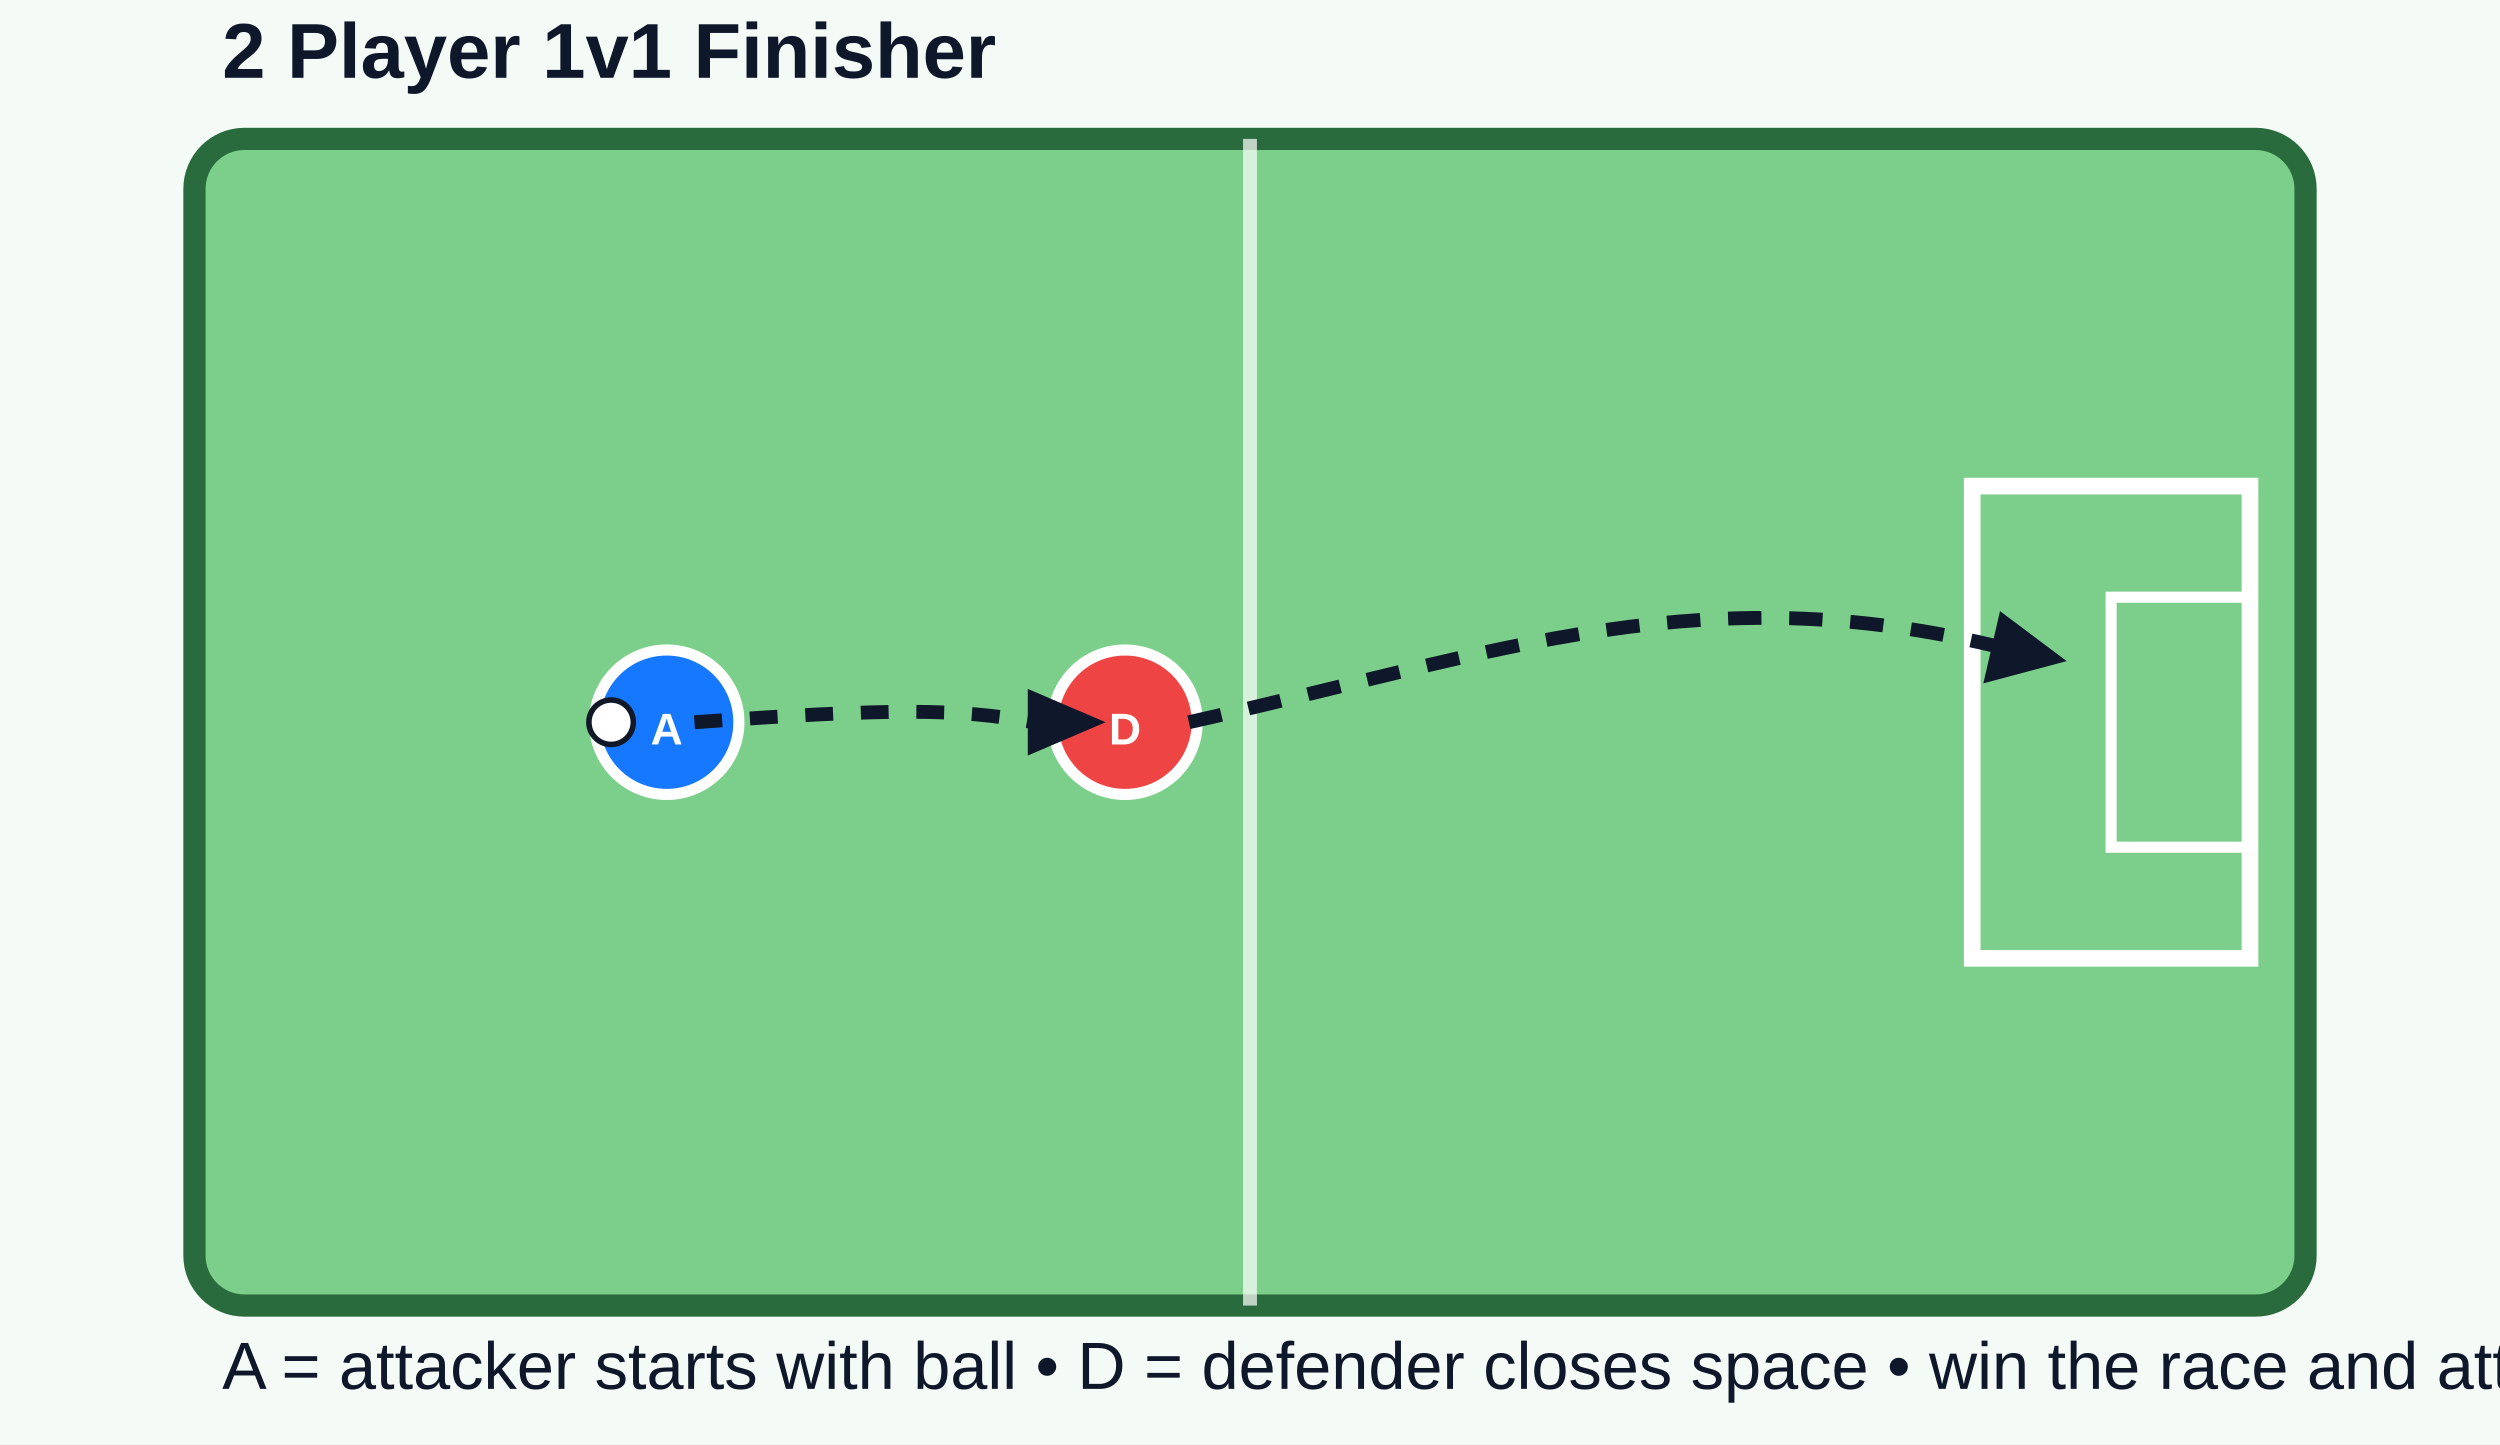
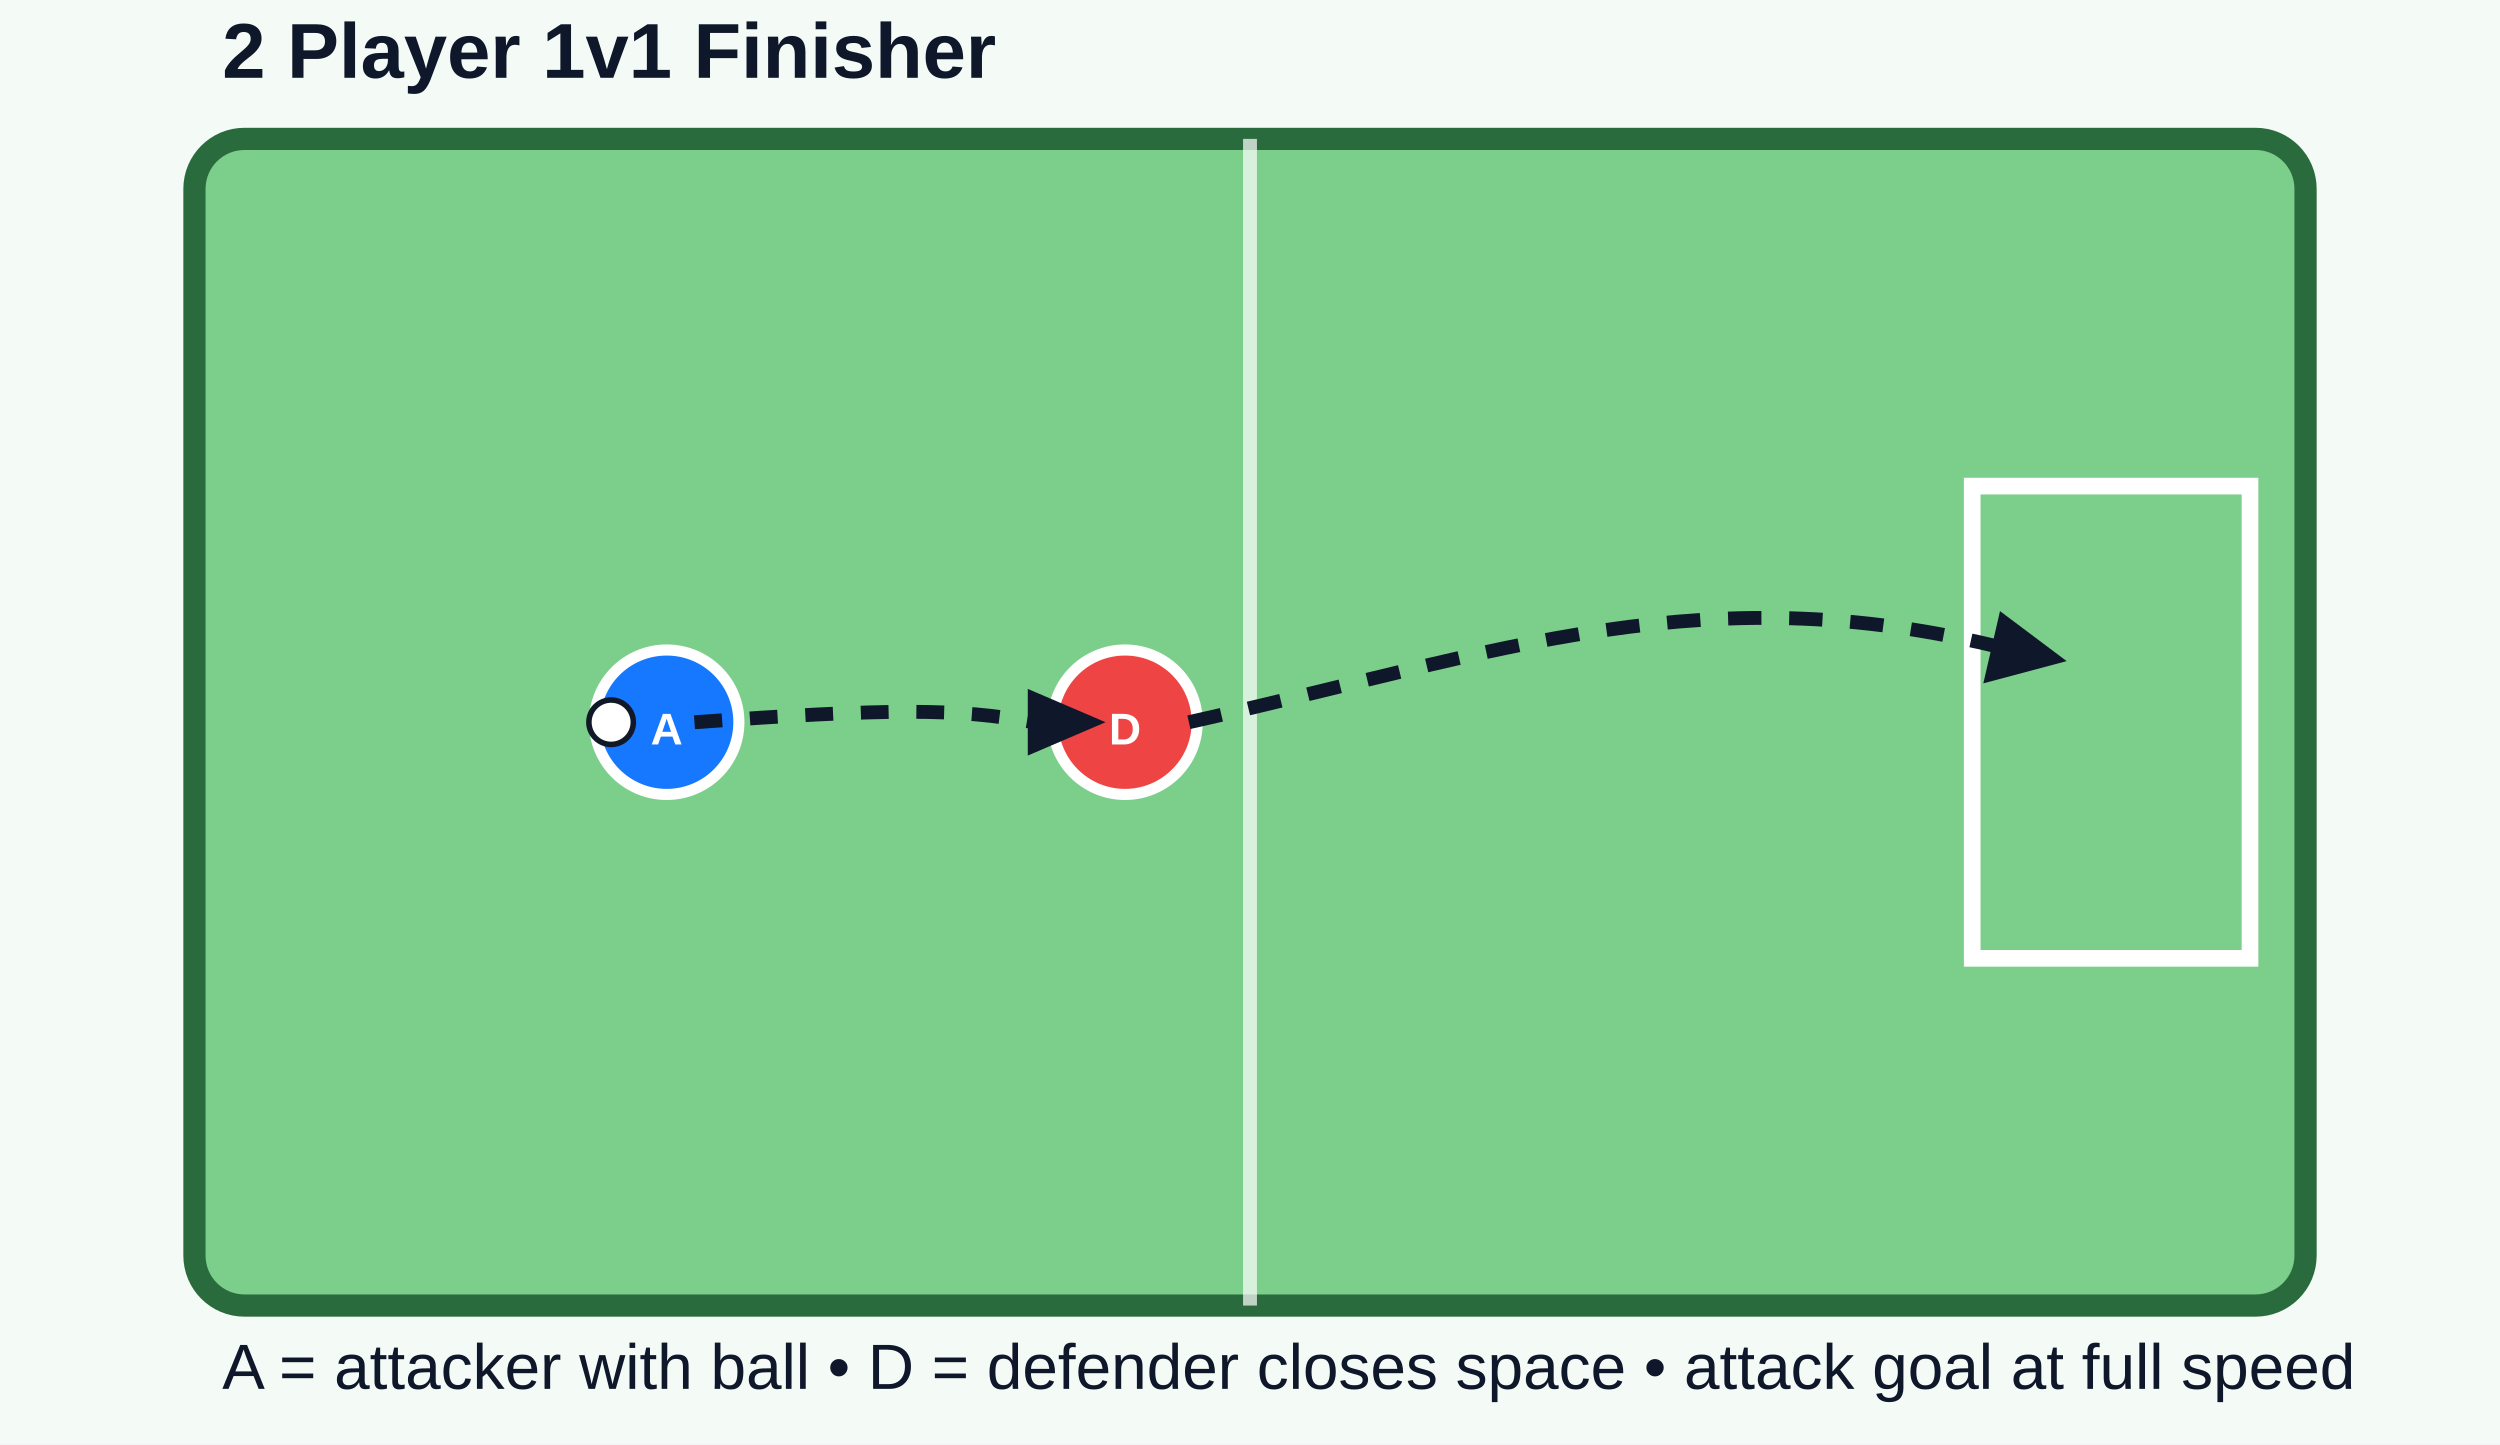
<svg xmlns="http://www.w3.org/2000/svg" width="900" height="520" viewBox="0 0 900 520">
  <rect width="900" height="520" fill="#f4fbf7" />
  <rect x="70" y="50" width="760" height="420" rx="18" fill="#7ccf8a" stroke="#2a6b3d" stroke-width="8" />
  <line x1="450" y1="50" x2="450" y2="470" stroke="#ffffff" stroke-width="5" opacity="0.7" />
  <rect x="710" y="175" width="100" height="170" fill="none" stroke="#ffffff" stroke-width="6" />
-   <rect x="760" y="215" width="50" height="90" fill="none" stroke="#ffffff" stroke-width="4" />
  <circle cx="240" cy="260" r="26" fill="#1677ff" stroke="#ffffff" stroke-width="4" />
-   <text x="240" y="268" text-anchor="middle" font-family="Arial, sans-serif" font-weight="700" font-size="16" fill="#fff">A</text>
+   <text x="240" y="268" text-anchor="middle" font-family="Arial" font-weight="700" font-size="16" fill="#fff">A</text>
  <circle cx="405" cy="260" r="26" fill="#ef4444" stroke="#ffffff" stroke-width="4" />
-   <text x="405" y="268" text-anchor="middle" font-family="Arial, sans-serif" font-weight="700" font-size="16" fill="#fff">D</text>
+   <text x="405" y="268" text-anchor="middle" font-family="Arial" font-weight="700" font-size="16" fill="#fff">D</text>
  <circle cx="220" cy="260" r="8" fill="#ffffff" stroke="#111827" stroke-width="2" />
  <path d="M250 260 C320 255, 345 255, 372 260" fill="none" stroke="#0f172a" stroke-width="5" stroke-dasharray="10 10" />
  <polygon points="370,248 398,260 370,272" fill="#0f172a" />
  <path d="M428 260 C540 235, 615 205, 728 235" fill="none" stroke="#0f172a" stroke-width="5" stroke-dasharray="12 10" />
  <polygon points="720,220 744,238 714,246" fill="#0f172a" />
-   <text x="80" y="28" font-family="Arial, sans-serif" font-size="28" font-weight="700" fill="#0f172a">2 Player 1v1 Finisher</text>
-   <text x="80" y="500" font-family="Arial, sans-serif" font-size="24" fill="#0f172a">A = attacker starts with ball • D = defender closes space • win the race and attack goal at full speed</text>
+   <text x="80" y="28" font-family="Arial" font-size="28" font-weight="700" fill="#0f172a">2 Player 1v1 Finisher</text>
+   <text x="80" y="500" font-family="Arial" font-size="23" fill="#0f172a">A = attacker with ball • D = defender closes space • attack goal at full speed</text>
</svg>
